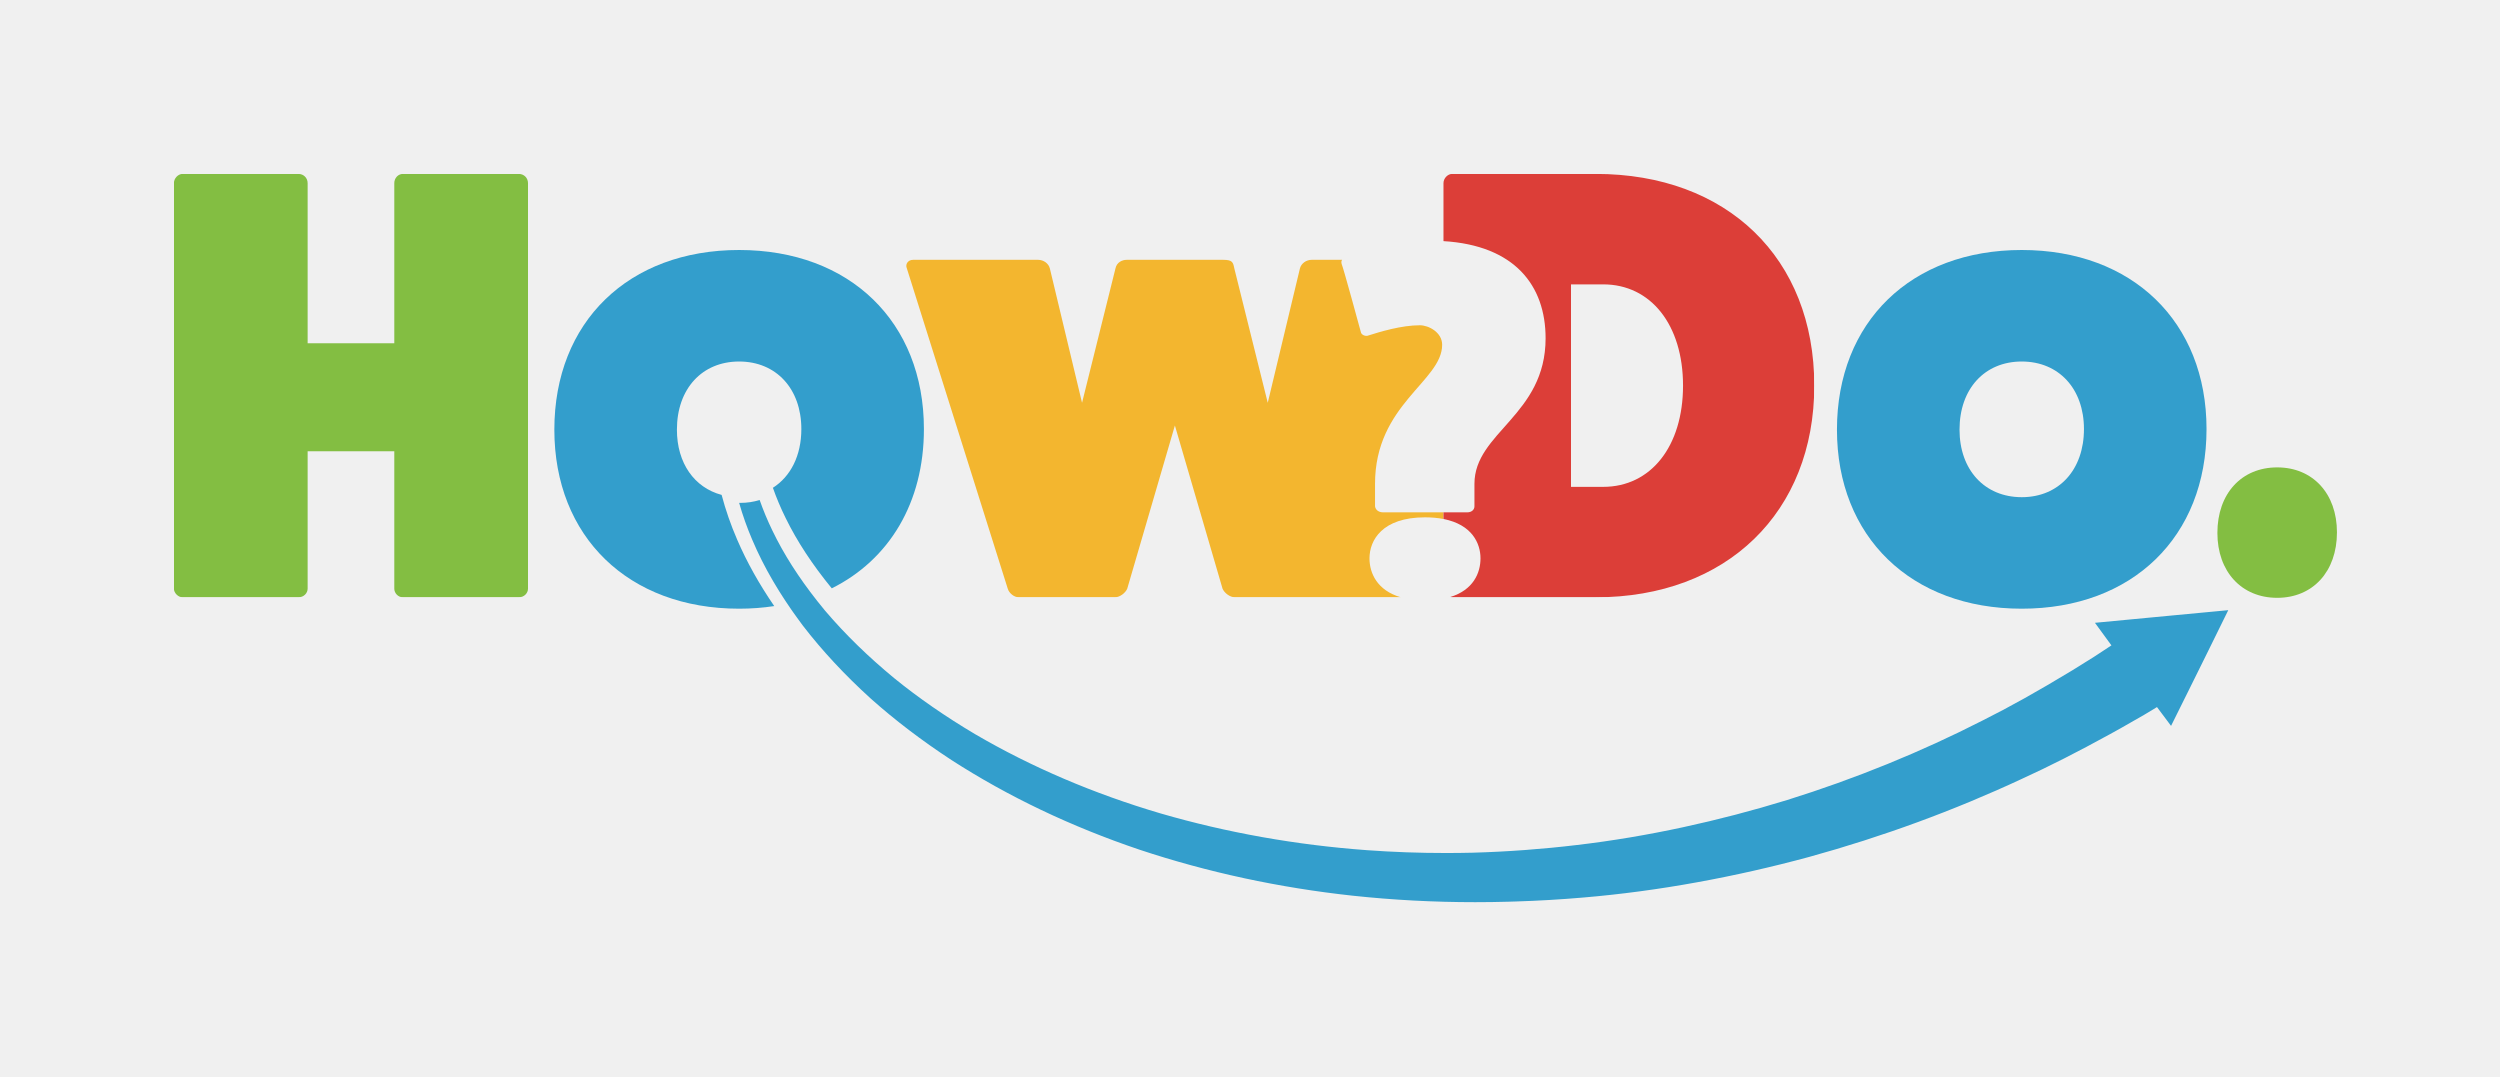
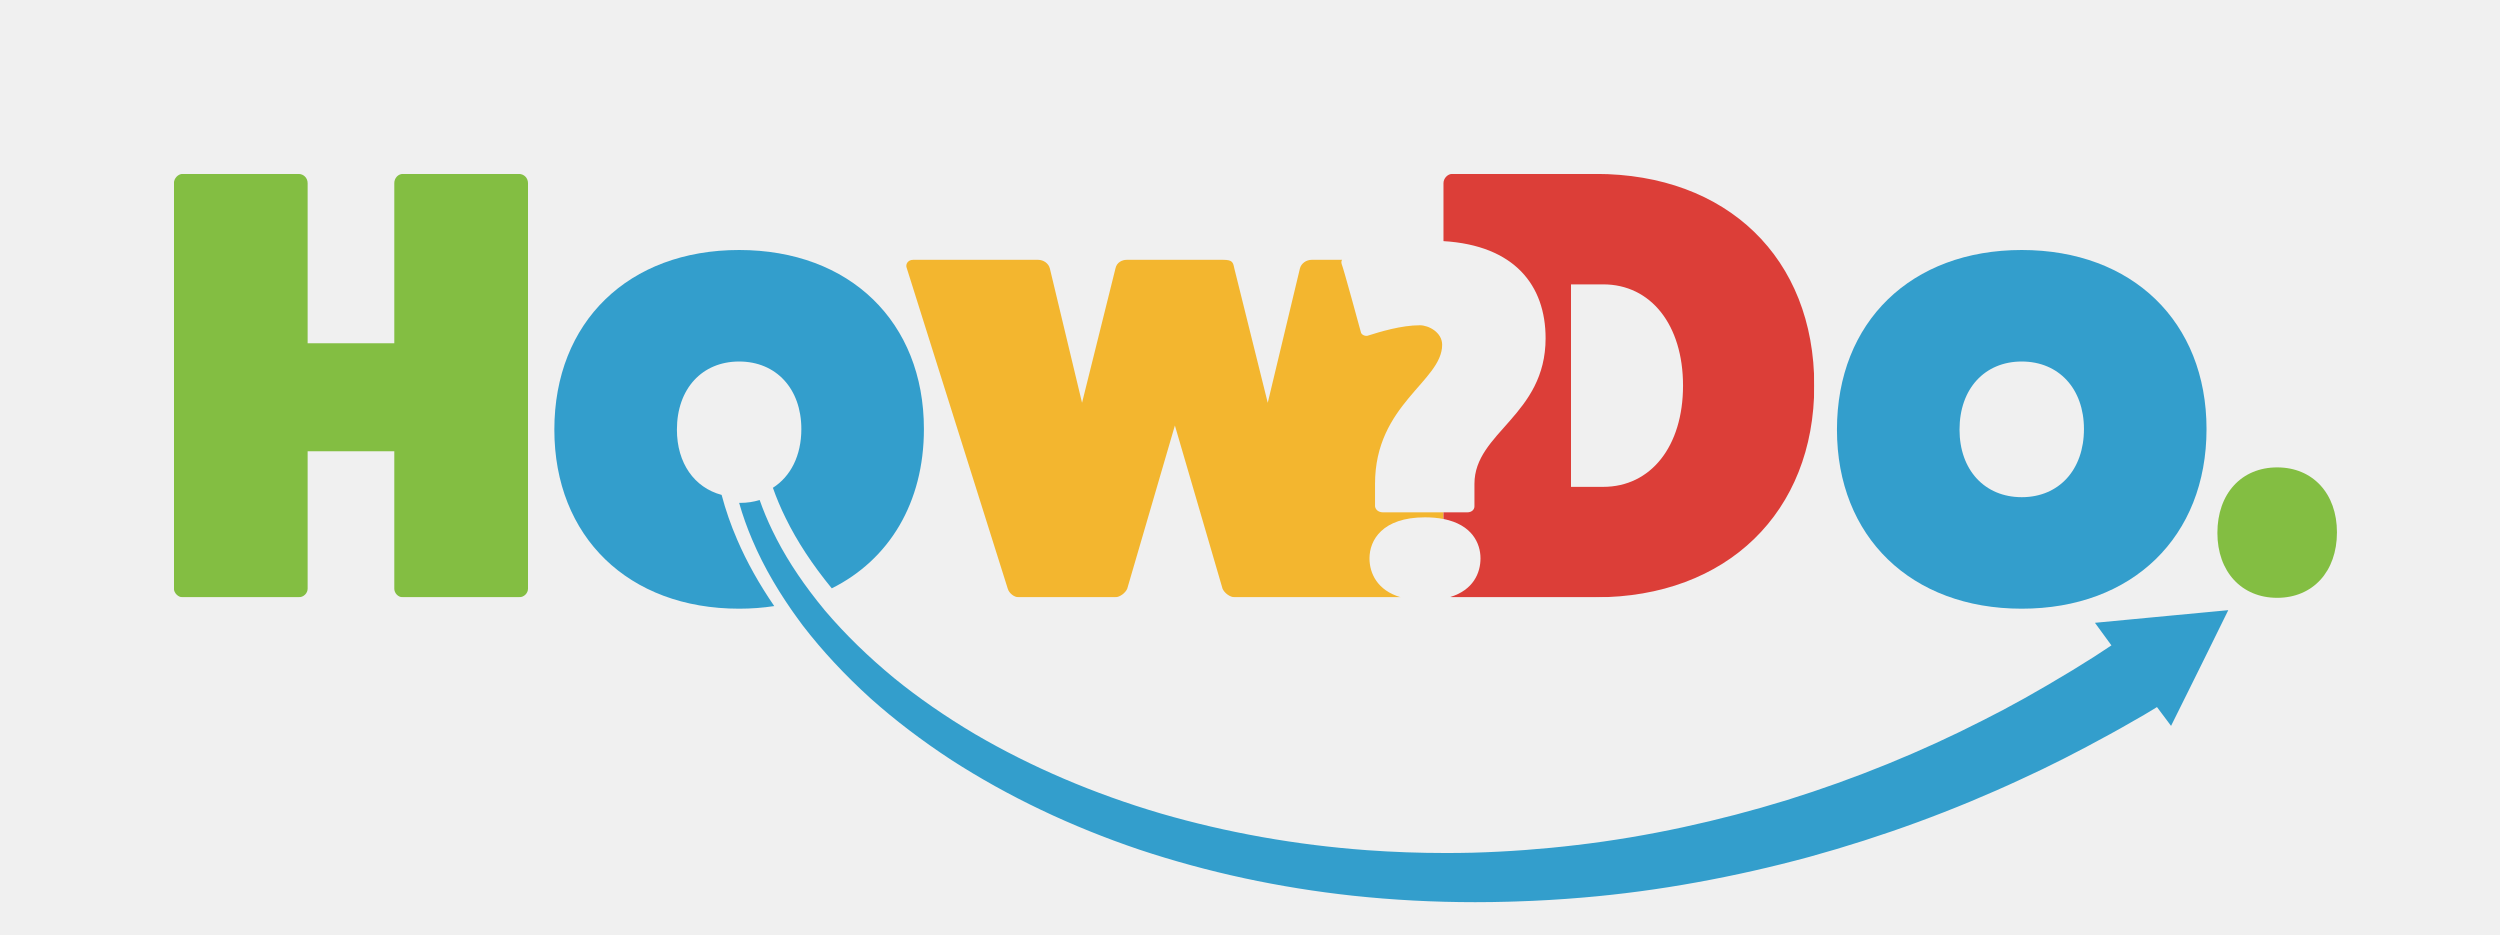
- <svg xmlns="http://www.w3.org/2000/svg" xmlns:xlink="http://www.w3.org/1999/xlink" width="230px" height="99px" viewBox="0 0 230 99" version="1.1">
+ <svg xmlns="http://www.w3.org/2000/svg" xmlns:xlink="http://www.w3.org/1999/xlink" width="230px" height="86px" viewBox="0 0 230 86" version="1.1">
  <defs>
    <polygon id="path-1" points="0.007 38.952 0.007 0 75.46 0 150.913 0 150.913 38.952 0.007 38.952" />
  </defs>
  <g id="Page-1" stroke="none" stroke-width="1" fill="none" fill-rule="evenodd">
    <g id="Artboard">
      <g id="Group" transform="translate(16, 16)">
        <path d="M183.685,40.638 L181.997,40.798 L176.735,41.298 L178.25,43.374 C178.138,43.448 178.027,43.522 177.915,43.596 C177.503,43.87 177.09,44.145 176.678,44.409 L174.685,45.651 C174.628,45.685 174.574,45.718 174.517,45.752 C171.442,47.613 168.86,49.056 166.407,50.281 C160.732,53.182 154.68,55.646 148.43,57.598 C145.27,58.57 142.053,59.412 138.872,60.098 C135.595,60.808 132.303,61.361 129.088,61.739 C125.911,62.12 122.677,62.359 119.481,62.448 C118.661,62.468 117.84,62.477 117.02,62.477 C114.584,62.477 112.155,62.391 109.768,62.217 C103.274,61.743 96.884,60.61 90.789,58.839 C84.641,57.029 78.888,54.573 73.697,51.536 C70.985,49.927 68.483,48.194 66.262,46.387 C63.879,44.423 61.758,42.353 59.955,40.238 C59.937,40.216 59.917,40.195 59.899,40.173 C59.651,39.874 59.411,39.577 59.177,39.28 C57.45,37.092 56.098,34.967 55.06,32.813 C54.607,31.882 54.22,30.943 53.887,30 C53.333,30.174 52.732,30.266 52.092,30.266 C52.06,30.266 52.031,30.263 52,30.262 C52.323,31.399 52.725,32.532 53.206,33.658 C53.34,33.975 53.481,34.292 53.628,34.609 C53.678,34.718 53.733,34.827 53.785,34.936 C53.884,35.143 53.983,35.351 54.087,35.558 C54.154,35.691 54.226,35.825 54.296,35.958 C54.391,36.141 54.485,36.324 54.585,36.507 C54.664,36.652 54.748,36.798 54.829,36.943 C54.926,37.115 55.021,37.286 55.122,37.458 C55.211,37.61 55.304,37.763 55.397,37.916 C55.497,38.081 55.596,38.247 55.7,38.413 C55.798,38.57 55.901,38.729 56.003,38.887 C56.107,39.049 56.211,39.21 56.319,39.373 C56.426,39.534 56.537,39.697 56.648,39.859 C56.689,39.919 56.728,39.978 56.769,40.038 C56.839,40.138 56.91,40.24 56.981,40.341 C57.097,40.505 57.216,40.67 57.335,40.835 C57.508,41.074 57.68,41.313 57.861,41.554 C59.63,43.855 61.735,46.117 64.119,48.277 C66.322,50.244 68.815,52.143 71.53,53.92 C76.741,57.282 82.566,60.057 88.84,62.173 C95.091,64.252 101.695,65.673 108.457,66.405 C112.145,66.801 115.919,67 119.71,67 C120.732,67 121.754,66.986 122.777,66.957 L123.084,66.947 C123.202,66.944 123.32,66.941 123.44,66.937 C125.506,66.874 127.598,66.751 129.661,66.573 C133.093,66.283 136.616,65.811 140.131,65.17 C143.553,64.55 147.021,63.766 150.44,62.838 C157.209,60.973 163.799,58.553 170.013,55.655 C172.506,54.518 175.106,53.199 178.128,51.538 C178.446,51.364 178.767,51.187 179.093,51.004 L181.275,49.756 C181.668,49.525 182.055,49.288 182.443,49.051 L183.737,50.781 L185.555,47.118 L186.999,44.201 L189,40.136 L183.685,40.638" id="Fill-16" fill="#339ECC" />
        <path d="M50.389,29.531 C47.883,28.863 46.276,26.614 46.276,23.528 C46.276,19.767 48.588,17.259 52,17.259 C55.411,17.259 57.724,19.767 57.724,23.472 C57.724,25.925 56.736,27.838 55.106,28.877 C55.436,29.813 55.827,30.745 56.285,31.669 C57.337,33.816 58.73,35.935 60.522,38.128 C65.802,35.497 69,30.26 69,23.472 C69,13.611 62.177,7 52,7 C41.823,7 35,13.611 35,23.528 C35,33.389 41.823,40 52,40 C53.12,40 54.196,39.915 55.23,39.76 C53.828,37.71 52.703,35.7 51.829,33.669 C51.233,32.3 50.757,30.918 50.389,29.531" id="Fill-17" fill="#339ECC" />
        <g id="Group-22">
          <mask id="mask-2" fill="white">
            <use xlink:href="#path-1" />
          </mask>
          <g id="Clip-19" />
          <path d="M76.714,38.162 C76.827,38.557 77.283,38.952 77.739,38.952 L86.566,38.952 C87.022,38.952 87.534,38.557 87.705,38.162 L92.09,23.146 L96.475,38.162 C96.646,38.557 97.159,38.952 97.614,38.952 L112.879,38.952 C110.698,38.319 109.993,36.732 109.993,35.369 C109.993,33.712 111.153,31.595 115.099,31.595 C115.733,31.595 116.293,31.649 116.789,31.745 L116.788,31.135 L111.246,31.135 C110.828,31.135 110.55,30.905 110.503,30.583 L110.503,28.512 C110.503,21.195 116.678,19.078 116.678,15.719 C116.678,14.568 115.424,13.924 114.635,13.924 C112.917,13.924 110.967,14.522 109.807,14.89 C109.575,14.936 109.25,14.798 109.203,14.568 C109.203,14.568 107.578,8.586 107.439,8.31 C107.387,8.154 107.396,8.014 107.47,7.904 L104.676,7.904 C104.164,7.904 103.708,8.242 103.594,8.694 L100.633,21.057 L97.558,8.694 C97.444,8.129 97.387,7.904 96.532,7.904 L87.648,7.904 C87.249,7.904 86.737,8.129 86.623,8.694 L83.548,21.057 L80.586,8.694 C80.472,8.242 80.017,7.904 79.504,7.904 L68,7.904 C67.545,7.904 67.26,8.299 67.431,8.694 L76.714,38.162" id="Fill-18" fill="#F3B62F" mask="url(#mask-2)" />
          <path d="M31.722,0 L21.072,0 C20.616,0 20.275,0.395 20.275,0.847 L20.275,15.581 L12.302,15.581 L12.302,0.847 C12.302,0.395 11.96,0 11.447,0 L0.797,0 C0.399,0 0,0.395 0,0.847 L0,38.162 C0,38.557 0.399,38.952 0.797,38.952 L11.447,38.952 C11.96,38.952 12.302,38.557 12.302,38.162 L12.302,25.517 L20.275,25.517 L20.275,38.162 C20.275,38.557 20.616,38.952 21.072,38.952 L31.722,38.952 C32.234,38.952 32.576,38.557 32.576,38.162 L32.576,0.847 C32.576,0.395 32.234,0 31.722,0" id="Fill-20" fill="#83BE42" mask="url(#mask-2)" />
          <path d="M128.532,10.162 L131.493,10.162 C135.878,10.162 138.839,13.887 138.839,19.476 C138.839,25.065 135.878,28.791 131.493,28.791 L128.532,28.791 L128.532,10.162 Z M126.195,15.121 C126.195,22.207 119.649,23.772 119.649,28.512 L119.649,30.583 C119.649,30.905 119.37,31.135 118.999,31.135 L116.8,31.135 L116.8,31.748 C119.419,32.261 120.206,33.977 120.206,35.369 C120.206,36.714 119.545,38.276 117.423,38.926 C117.481,38.942 117.539,38.952 117.597,38.952 L130.809,38.952 C142.883,38.952 150.913,31.106 150.913,19.476 C150.913,7.735 142.883,0 130.809,0 L117.597,0 C117.199,0 116.8,0.395 116.8,0.847 L116.8,6.184 C123.336,6.577 126.195,10.253 126.195,15.121 L126.195,15.121 Z" id="Fill-21" fill="#DC3E38" mask="url(#mask-2)" />
        </g>
        <path d="M170,29.741 C166.588,29.741 164.276,27.233 164.276,23.528 C164.276,19.767 166.588,17.259 170,17.259 C173.411,17.259 175.724,19.767 175.724,23.472 C175.724,27.233 173.411,29.741 170,29.741 Z M170,7 C159.823,7 153,13.611 153,23.528 C153,33.389 159.823,40 170,40 C180.176,40 187,33.389 187,23.472 C187,13.611 180.176,7 170,7 L170,7 Z" id="Fill-23" fill="#339ECC" />
        <path d="M193.5,39 C190.222,39 188,36.589 188,33.027 C188,29.411 190.222,27 193.5,27 C196.777,27 199,29.411 199,32.973 C199,36.589 196.777,39 193.5,39" id="Fill-24" fill="#83BE42" />
      </g>
    </g>
  </g>
</svg>
